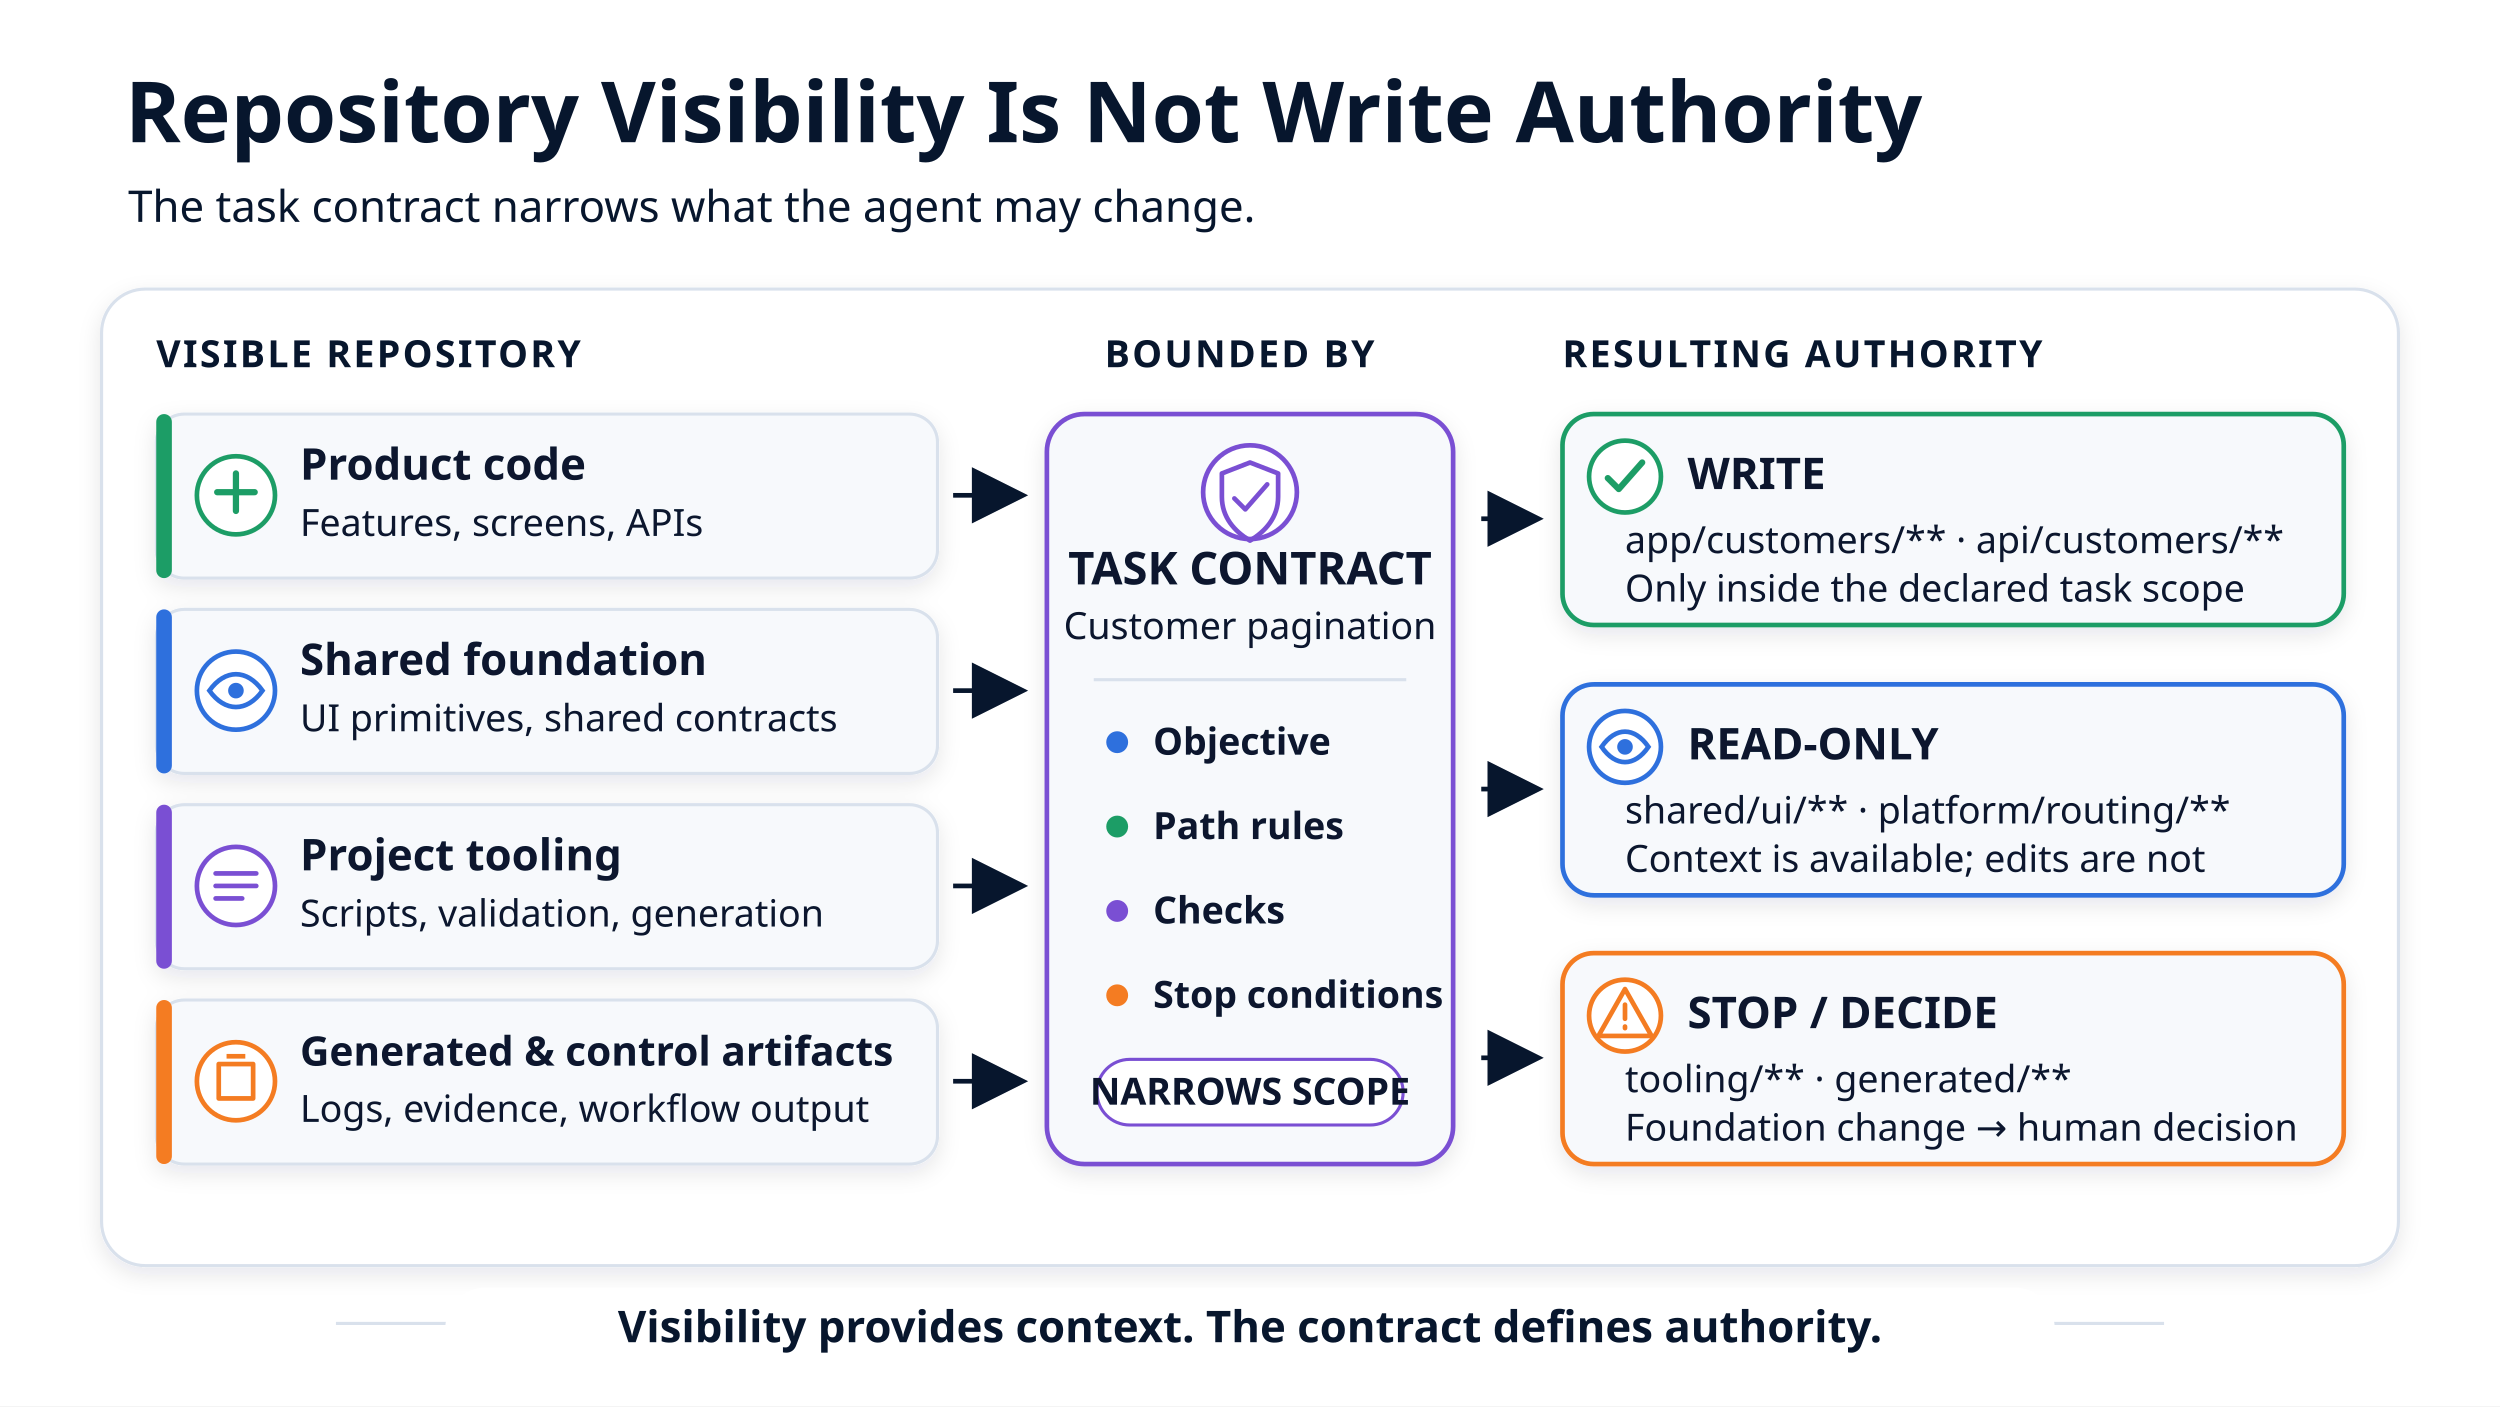
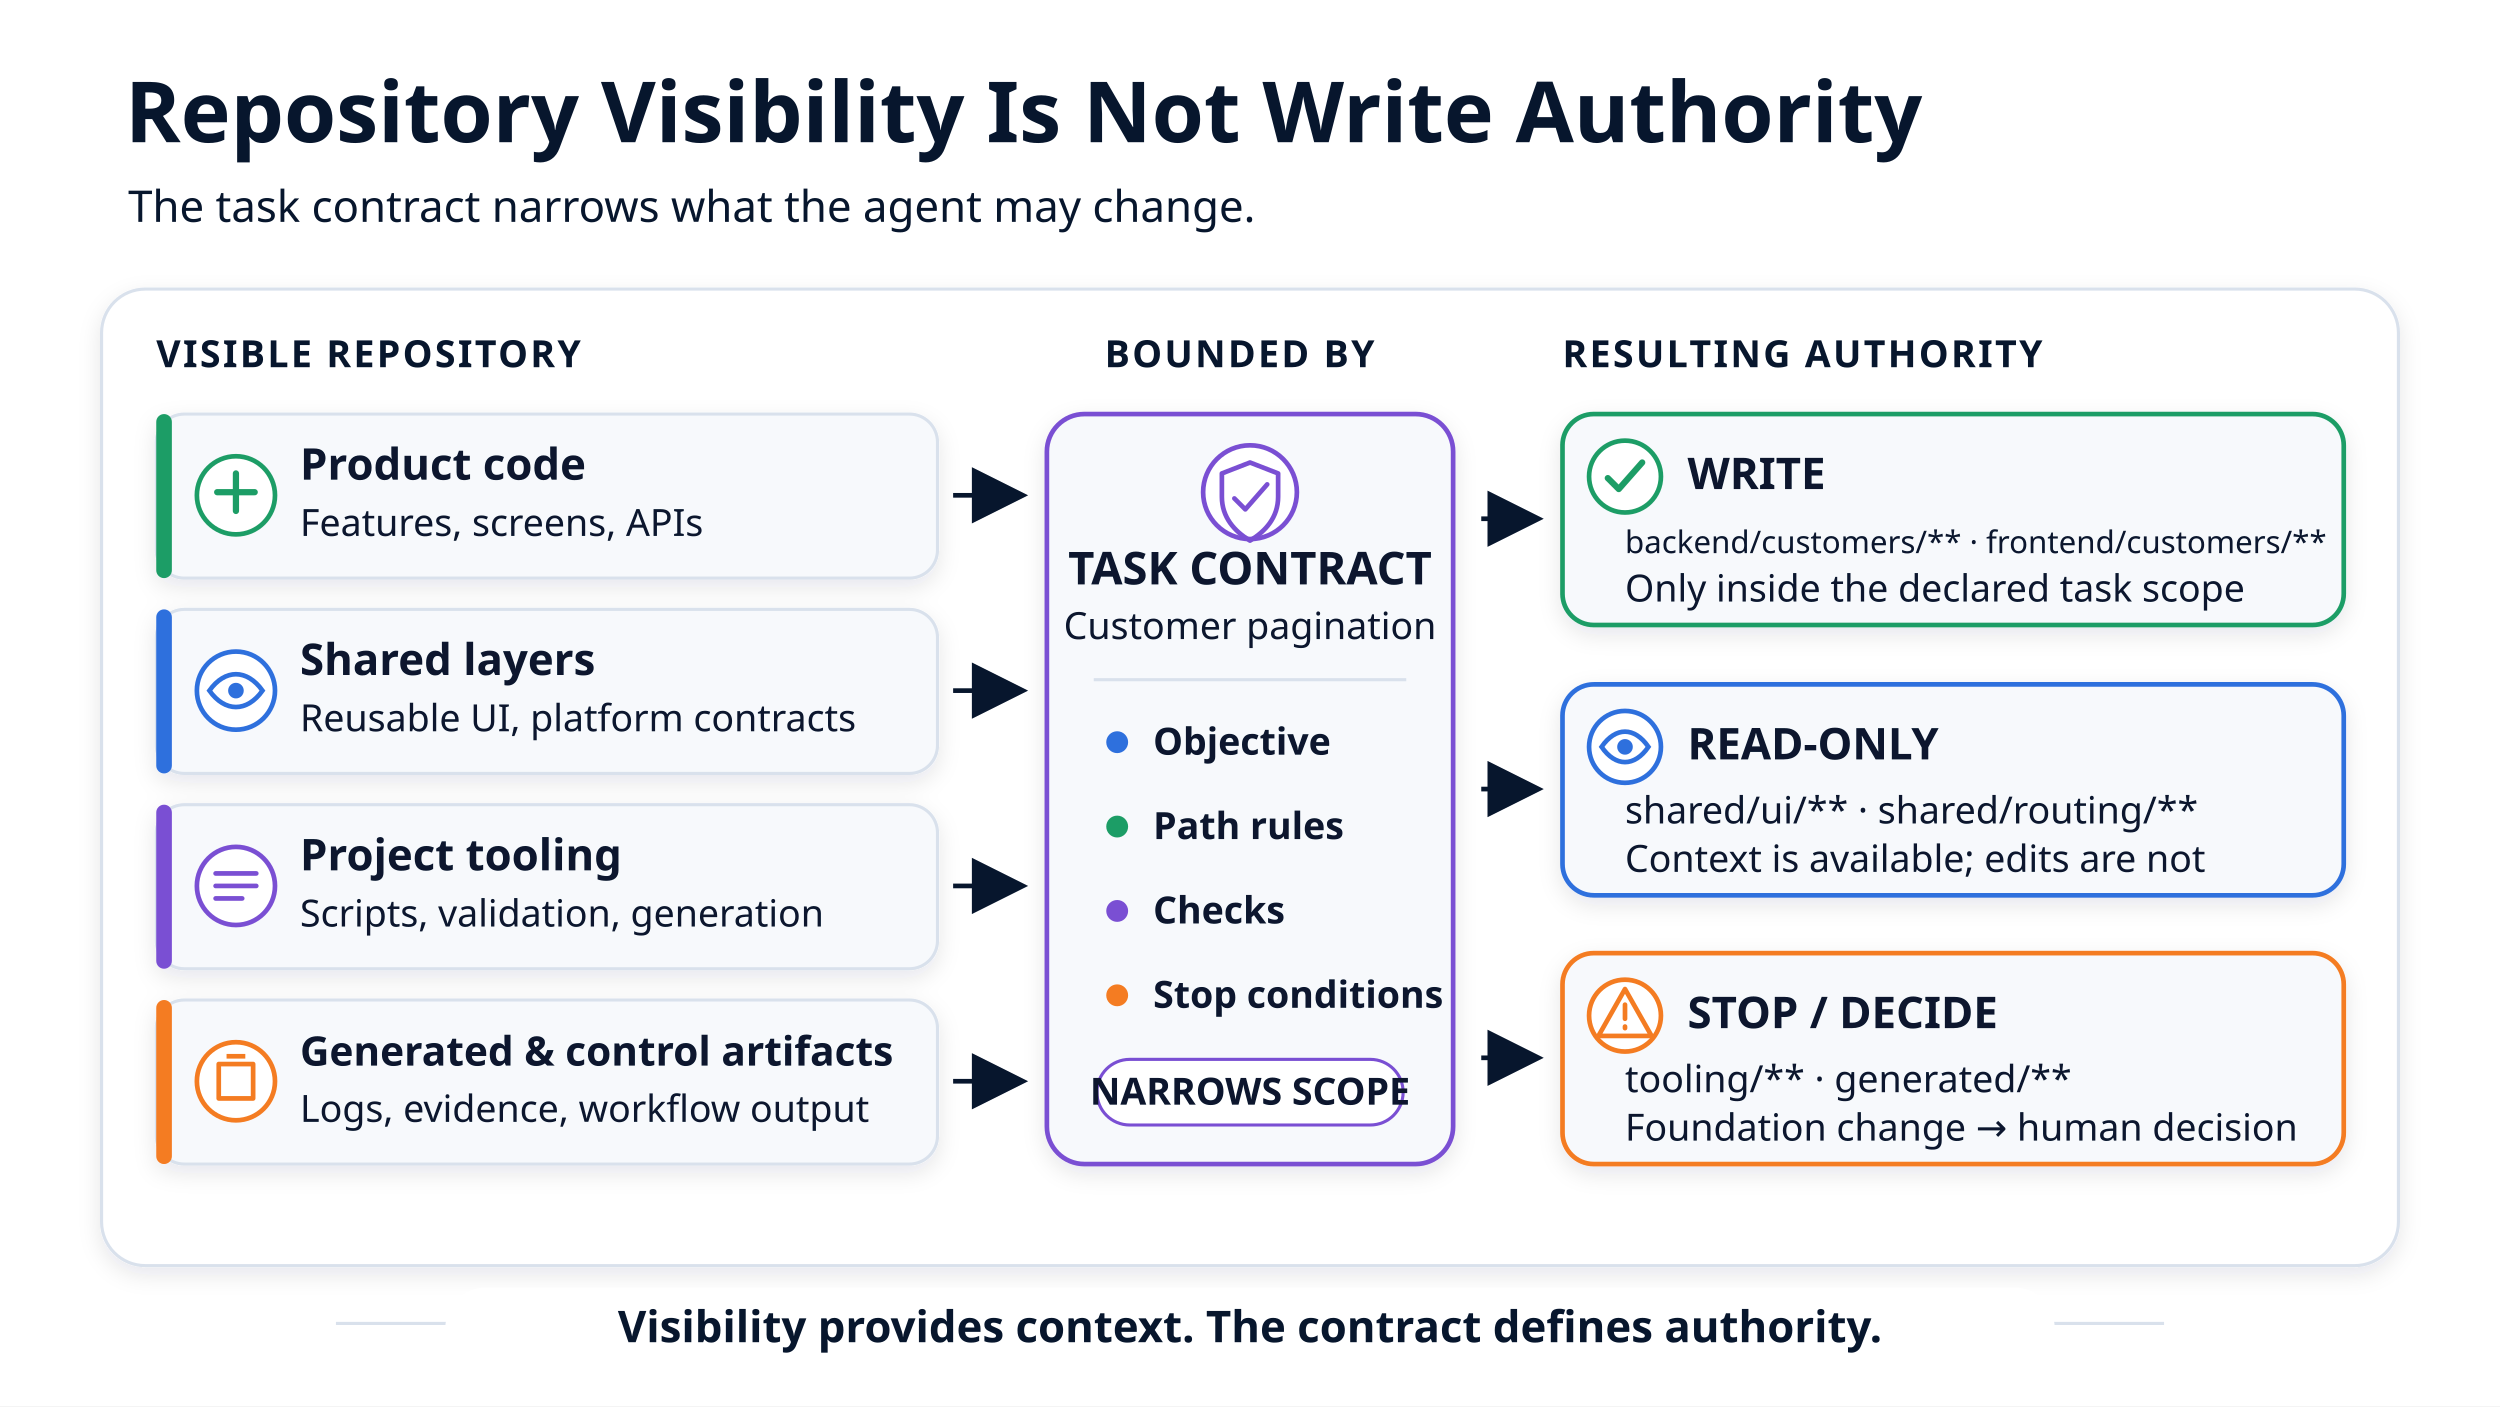
<svg xmlns="http://www.w3.org/2000/svg" width="1600" height="900" viewBox="0 0 1600 900" role="img" aria-labelledby="title desc">
  <defs>
    <filter id="shadow" x="-10%" y="-10%" width="120%" height="130%">
      <feGaussianBlur in="SourceAlpha" stdDeviation="7" result="blur" />
      <feOffset in="blur" dx="0" dy="5" result="offsetBlur" />
      <feFlood flood-color="#07162d" flood-opacity="0.10" result="shadowColor" />
      <feComposite in="shadowColor" in2="offsetBlur" operator="in" result="shadowShape" />
      <feMerge>
        <feMergeNode in="shadowShape" />
        <feMergeNode in="SourceGraphic" />
      </feMerge>
    </filter>
    <marker id="arrow" markerWidth="12" markerHeight="12" refX="10" refY="6" orient="auto" markerUnits="strokeWidth">
      <path d="M 0 0 L 12 6 L 0 12 Z" fill="#07162d" />
    </marker>
  </defs>
  <rect width="1600" height="900" fill="#ffffff" />
  <text x="80" y="91" font-family="Noto Sans, sans-serif" font-size="54" font-weight="700" fill="#07162d">Repository Visibility Is Not Write Authority</text>
  <text x="82" y="142" font-family="Noto Sans, sans-serif" font-size="28" fill="#07162d">The task contract narrows what the agent may change.</text>
  <rect x="65" y="185" width="1470" height="625" rx="28" fill="#ffffff" stroke="#d9e1ec" stroke-width="2" filter="url(#shadow)" />
  <text x="100" y="235" font-family="Noto Sans, sans-serif" font-size="24" font-weight="700" letter-spacing="1.5" fill="#07162d">VISIBLE REPOSITORY</text>
  <text x="707" y="235" font-family="Noto Sans, sans-serif" font-size="24" font-weight="700" letter-spacing="1.5" fill="#07162d">BOUNDED BY</text>
  <text x="1000" y="235" font-family="Noto Sans, sans-serif" font-size="24" font-weight="700" letter-spacing="1.5" fill="#07162d">RESULTING AUTHORITY</text>
  <g filter="url(#shadow)">
    <rect x="100" y="265" width="500" height="105" rx="18" fill="#f7f9fc" stroke="#d9e1ec" stroke-width="2" />
    <rect x="100" y="265" width="10" height="105" rx="5" fill="#1f9d66" />
    <circle cx="151" cy="317" r="25" fill="#ffffff" stroke="#1f9d66" stroke-width="3" />
    <path d="M139 315h24M151 303v24" stroke="#1f9d66" stroke-width="4" stroke-linecap="round" />
    <text x="192" y="307" font-family="Noto Sans, sans-serif" font-size="28" font-weight="700" fill="#07162d">Product code</text>
    <text x="192" y="343" font-family="Noto Sans, sans-serif" font-size="24" fill="#07162d">Features, screens, APIs</text>
    <rect x="100" y="390" width="500" height="105" rx="18" fill="#f7f9fc" stroke="#d9e1ec" stroke-width="2" />
    <rect x="100" y="390" width="10" height="105" rx="5" fill="#2f6fdd" />
    <circle cx="151" cy="442" r="25" fill="#ffffff" stroke="#2f6fdd" stroke-width="3" />
    <path d="M134 442c10-14 24-14 34 0-10 14-24 14-34 0Z" fill="none" stroke="#2f6fdd" stroke-width="3" />
    <circle cx="151" cy="442" r="5" fill="#2f6fdd" />
-     <text x="192" y="432" font-family="Noto Sans, sans-serif" font-size="28" font-weight="700" fill="#07162d">Shared foundation</text>
-     <text x="192" y="468" font-family="Noto Sans, sans-serif" font-size="24" fill="#07162d">UI primitives, shared contracts</text>
+     <text x="192" y="432" font-family="Noto Sans, sans-serif" font-size="28" font-weight="700" fill="#07162d">Shared layers</text>
+     <text x="192" y="468" font-family="Noto Sans, sans-serif" font-size="24" fill="#07162d">Reusable UI, platform contracts</text>
    <rect x="100" y="515" width="500" height="105" rx="18" fill="#f7f9fc" stroke="#d9e1ec" stroke-width="2" />
    <rect x="100" y="515" width="10" height="105" rx="5" fill="#7a4fd3" />
    <circle cx="151" cy="567" r="25" fill="#ffffff" stroke="#7a4fd3" stroke-width="3" />
    <path d="M138 559h26M138 567h26M138 575h17" stroke="#7a4fd3" stroke-width="3" stroke-linecap="round" />
    <text x="192" y="557" font-family="Noto Sans, sans-serif" font-size="28" font-weight="700" fill="#07162d">Project tooling</text>
    <text x="192" y="593" font-family="Noto Sans, sans-serif" font-size="24" fill="#07162d">Scripts, validation, generation</text>
    <rect x="100" y="640" width="500" height="105" rx="18" fill="#f7f9fc" stroke="#d9e1ec" stroke-width="2" />
    <rect x="100" y="640" width="10" height="105" rx="5" fill="#f47b20" />
    <circle cx="151" cy="692" r="25" fill="#ffffff" stroke="#f47b20" stroke-width="3" />
    <path d="M140 681h22v22h-22Z M145 676h12" fill="none" stroke="#f47b20" stroke-width="3" stroke-linejoin="round" />
    <text x="192" y="682" font-family="Noto Sans, sans-serif" font-size="26" font-weight="700" fill="#07162d">Generated &amp; control artifacts</text>
    <text x="192" y="718" font-family="Noto Sans, sans-serif" font-size="24" fill="#07162d">Logs, evidence, workflow output</text>
  </g>
  <path d="M610 317 H652" stroke="#07162d" stroke-width="3" fill="none" marker-end="url(#arrow)" />
  <path d="M610 442 H652" stroke="#07162d" stroke-width="3" fill="none" marker-end="url(#arrow)" />
  <path d="M610 567 H652" stroke="#07162d" stroke-width="3" fill="none" marker-end="url(#arrow)" />
  <path d="M610 692 H652" stroke="#07162d" stroke-width="3" fill="none" marker-end="url(#arrow)" />
  <g filter="url(#shadow)">
    <rect x="670" y="265" width="260" height="480" rx="24" fill="#f7f9fc" stroke="#7a4fd3" stroke-width="3" />
    <circle cx="800" cy="315" r="30" fill="#ffffff" stroke="#7a4fd3" stroke-width="3" />
    <path d="M800 296l18 7v15c0 13-8 22-18 28-10-6-18-15-18-28v-15Z" fill="none" stroke="#7a4fd3" stroke-width="3" stroke-linejoin="round" />
    <path d="M790 319l7 7 14-16" fill="none" stroke="#7a4fd3" stroke-width="3" stroke-linecap="round" stroke-linejoin="round" />
    <text x="800" y="374" text-anchor="middle" font-family="Noto Sans, sans-serif" font-size="29" font-weight="700" fill="#07162d">TASK CONTRACT</text>
    <text x="800" y="409" text-anchor="middle" font-family="Noto Sans, sans-serif" font-size="24" fill="#07162d">Customer pagination</text>
    <line x1="700" y1="435" x2="900" y2="435" stroke="#d9e1ec" stroke-width="2" />
    <circle cx="715" cy="475" r="7" fill="#2f6fdd" />
    <text x="738" y="483" font-family="Noto Sans, sans-serif" font-size="24" font-weight="700" fill="#07162d">Objective</text>
    <circle cx="715" cy="529" r="7" fill="#1f9d66" />
    <text x="738" y="537" font-family="Noto Sans, sans-serif" font-size="24" font-weight="700" fill="#07162d">Path rules</text>
    <circle cx="715" cy="583" r="7" fill="#7a4fd3" />
    <text x="738" y="591" font-family="Noto Sans, sans-serif" font-size="24" font-weight="700" fill="#07162d">Checks</text>
    <circle cx="715" cy="637" r="7" fill="#f47b20" />
    <text x="738" y="645" font-family="Noto Sans, sans-serif" font-size="24" font-weight="700" fill="#07162d">Stop conditions</text>
    <rect x="702" y="678" width="196" height="42" rx="21" fill="#ffffff" stroke="#7a4fd3" stroke-width="2" />
    <text x="800" y="707" text-anchor="middle" font-family="Noto Sans, sans-serif" font-size="24" font-weight="700" fill="#07162d">NARROWS SCOPE</text>
  </g>
  <path d="M948 332 H982" stroke="#07162d" stroke-width="3" fill="none" marker-end="url(#arrow)" />
  <path d="M948 505 H982" stroke="#07162d" stroke-width="3" fill="none" marker-end="url(#arrow)" />
  <path d="M948 677 H982" stroke="#07162d" stroke-width="3" fill="none" marker-end="url(#arrow)" />
  <g filter="url(#shadow)">
    <rect x="1000" y="265" width="500" height="135" rx="20" fill="#f7f9fc" stroke="#1f9d66" stroke-width="3" />
    <circle cx="1040" cy="305" r="23" fill="#ffffff" stroke="#1f9d66" stroke-width="3" />
    <path d="M1029 306l7 7 15-17" fill="none" stroke="#1f9d66" stroke-width="4" stroke-linecap="round" stroke-linejoin="round" />
    <text x="1080" y="313" font-family="Noto Sans, sans-serif" font-size="28" font-weight="700" fill="#07162d">WRITE</text>
-     <text x="1040" y="354" font-family="Noto Sans, sans-serif" font-size="24" fill="#07162d">app/customers/** · api/customers/**</text>
+     <text x="1040" y="354" font-family="Noto Sans, sans-serif" font-size="20" fill="#07162d">backend/customers/** · frontend/customers/**</text>
    <text x="1040" y="385" font-family="Noto Sans, sans-serif" font-size="24" fill="#07162d">Only inside the declared task scope</text>
    <rect x="1000" y="438" width="500" height="135" rx="20" fill="#f7f9fc" stroke="#2f6fdd" stroke-width="3" />
    <circle cx="1040" cy="478" r="23" fill="#ffffff" stroke="#2f6fdd" stroke-width="3" />
    <path d="M1025 478c9-13 21-13 30 0-9 13-21 13-30 0Z" fill="none" stroke="#2f6fdd" stroke-width="3" />
    <circle cx="1040" cy="478" r="5" fill="#2f6fdd" />
    <text x="1080" y="486" font-family="Noto Sans, sans-serif" font-size="28" font-weight="700" fill="#07162d">READ-ONLY</text>
-     <text x="1040" y="527" font-family="Noto Sans, sans-serif" font-size="24" fill="#07162d">shared/ui/** · platform/routing/**</text>
+     <text x="1040" y="527" font-family="Noto Sans, sans-serif" font-size="24" fill="#07162d">shared/ui/** · shared/routing/**</text>
    <text x="1040" y="558" font-family="Noto Sans, sans-serif" font-size="24" fill="#07162d">Context is available; edits are not</text>
    <rect x="1000" y="610" width="500" height="135" rx="20" fill="#f7f9fc" stroke="#f47b20" stroke-width="3" />
    <circle cx="1040" cy="650" r="23" fill="#ffffff" stroke="#f47b20" stroke-width="3" />
    <path d="M1040 633l17 30h-34Z" fill="none" stroke="#f47b20" stroke-width="3" stroke-linejoin="round" />
    <path d="M1040 643v9M1040 657v1" stroke="#f47b20" stroke-width="3" stroke-linecap="round" />
    <text x="1080" y="658" font-family="Noto Sans, sans-serif" font-size="28" font-weight="700" fill="#07162d">STOP / DECIDE</text>
    <text x="1040" y="699" font-family="Noto Sans, sans-serif" font-size="24" fill="#07162d">tooling/** · generated/**</text>
    <text x="1040" y="730" font-family="Noto Sans, sans-serif" font-size="24" fill="#07162d">Foundation change → human decision</text>
  </g>
  <line x1="215" y1="847" x2="1385" y2="847" stroke="#d9e1ec" stroke-width="2" />
  <rect x="285" y="824" width="1030" height="52" rx="26" fill="#ffffff" />
  <text x="800" y="859" text-anchor="middle" font-family="Noto Sans, sans-serif" font-size="28" font-weight="700" fill="#07162d">Visibility provides context. The contract defines authority.</text>
</svg>
